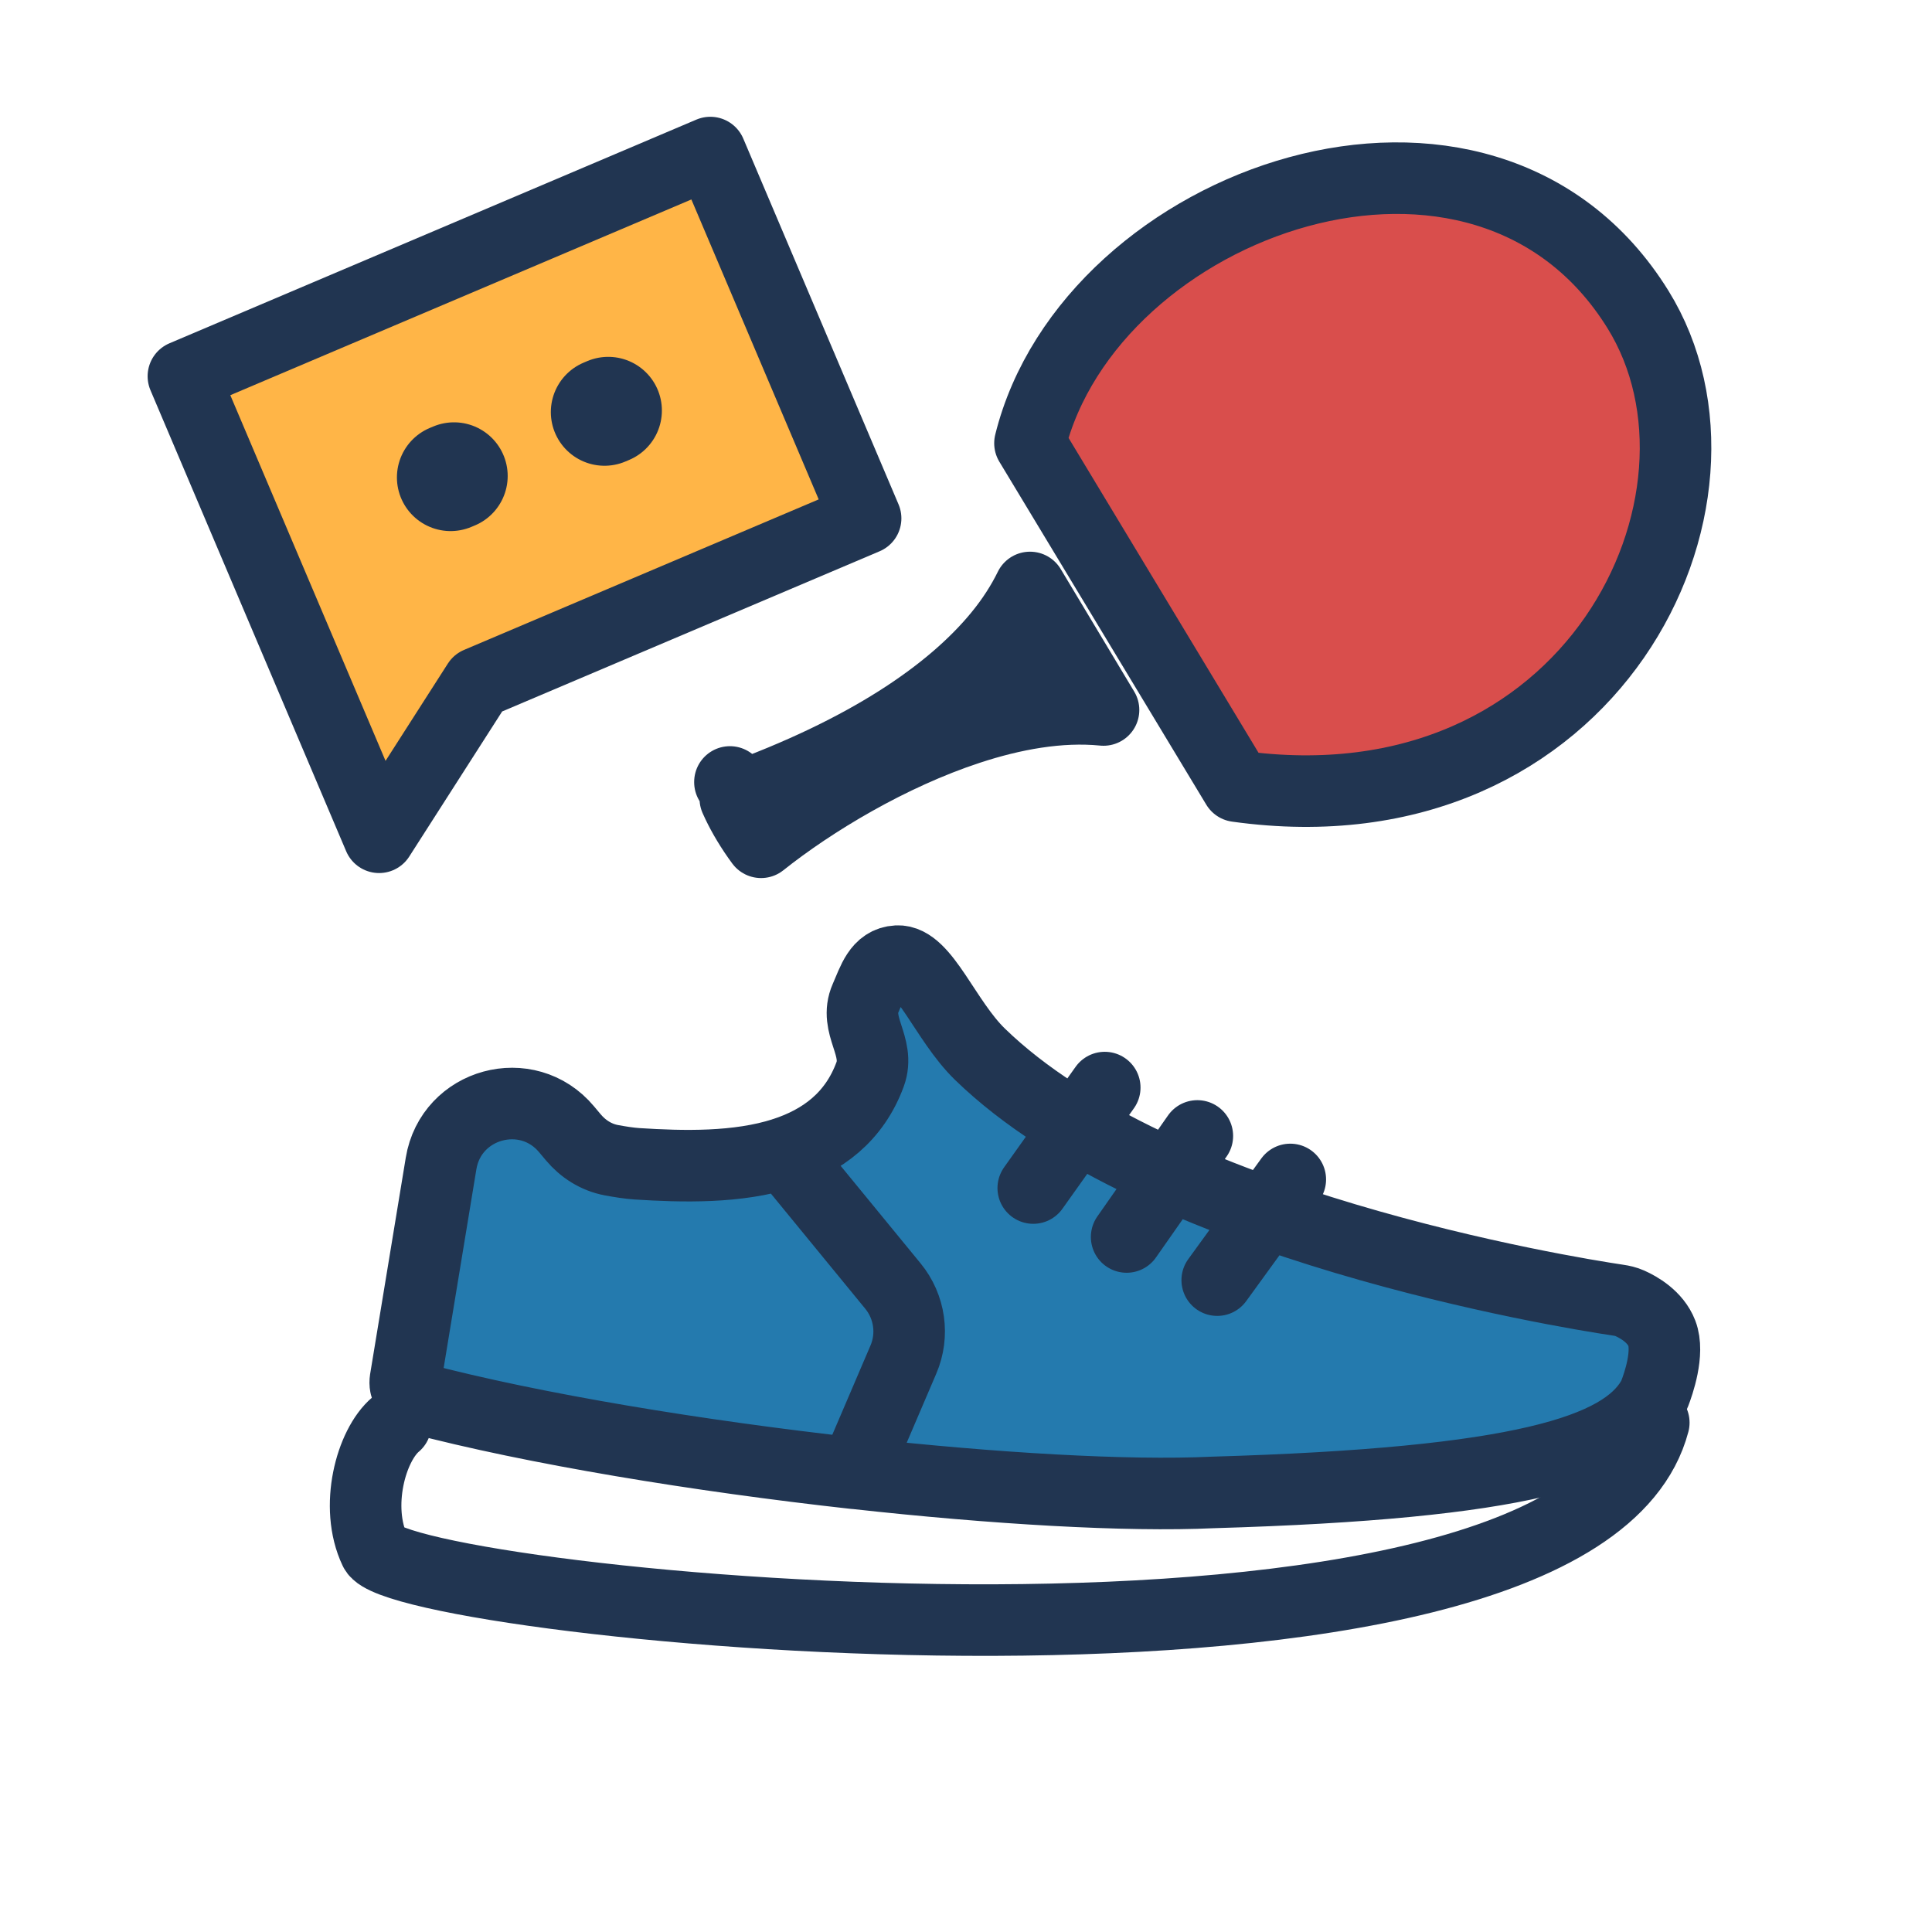
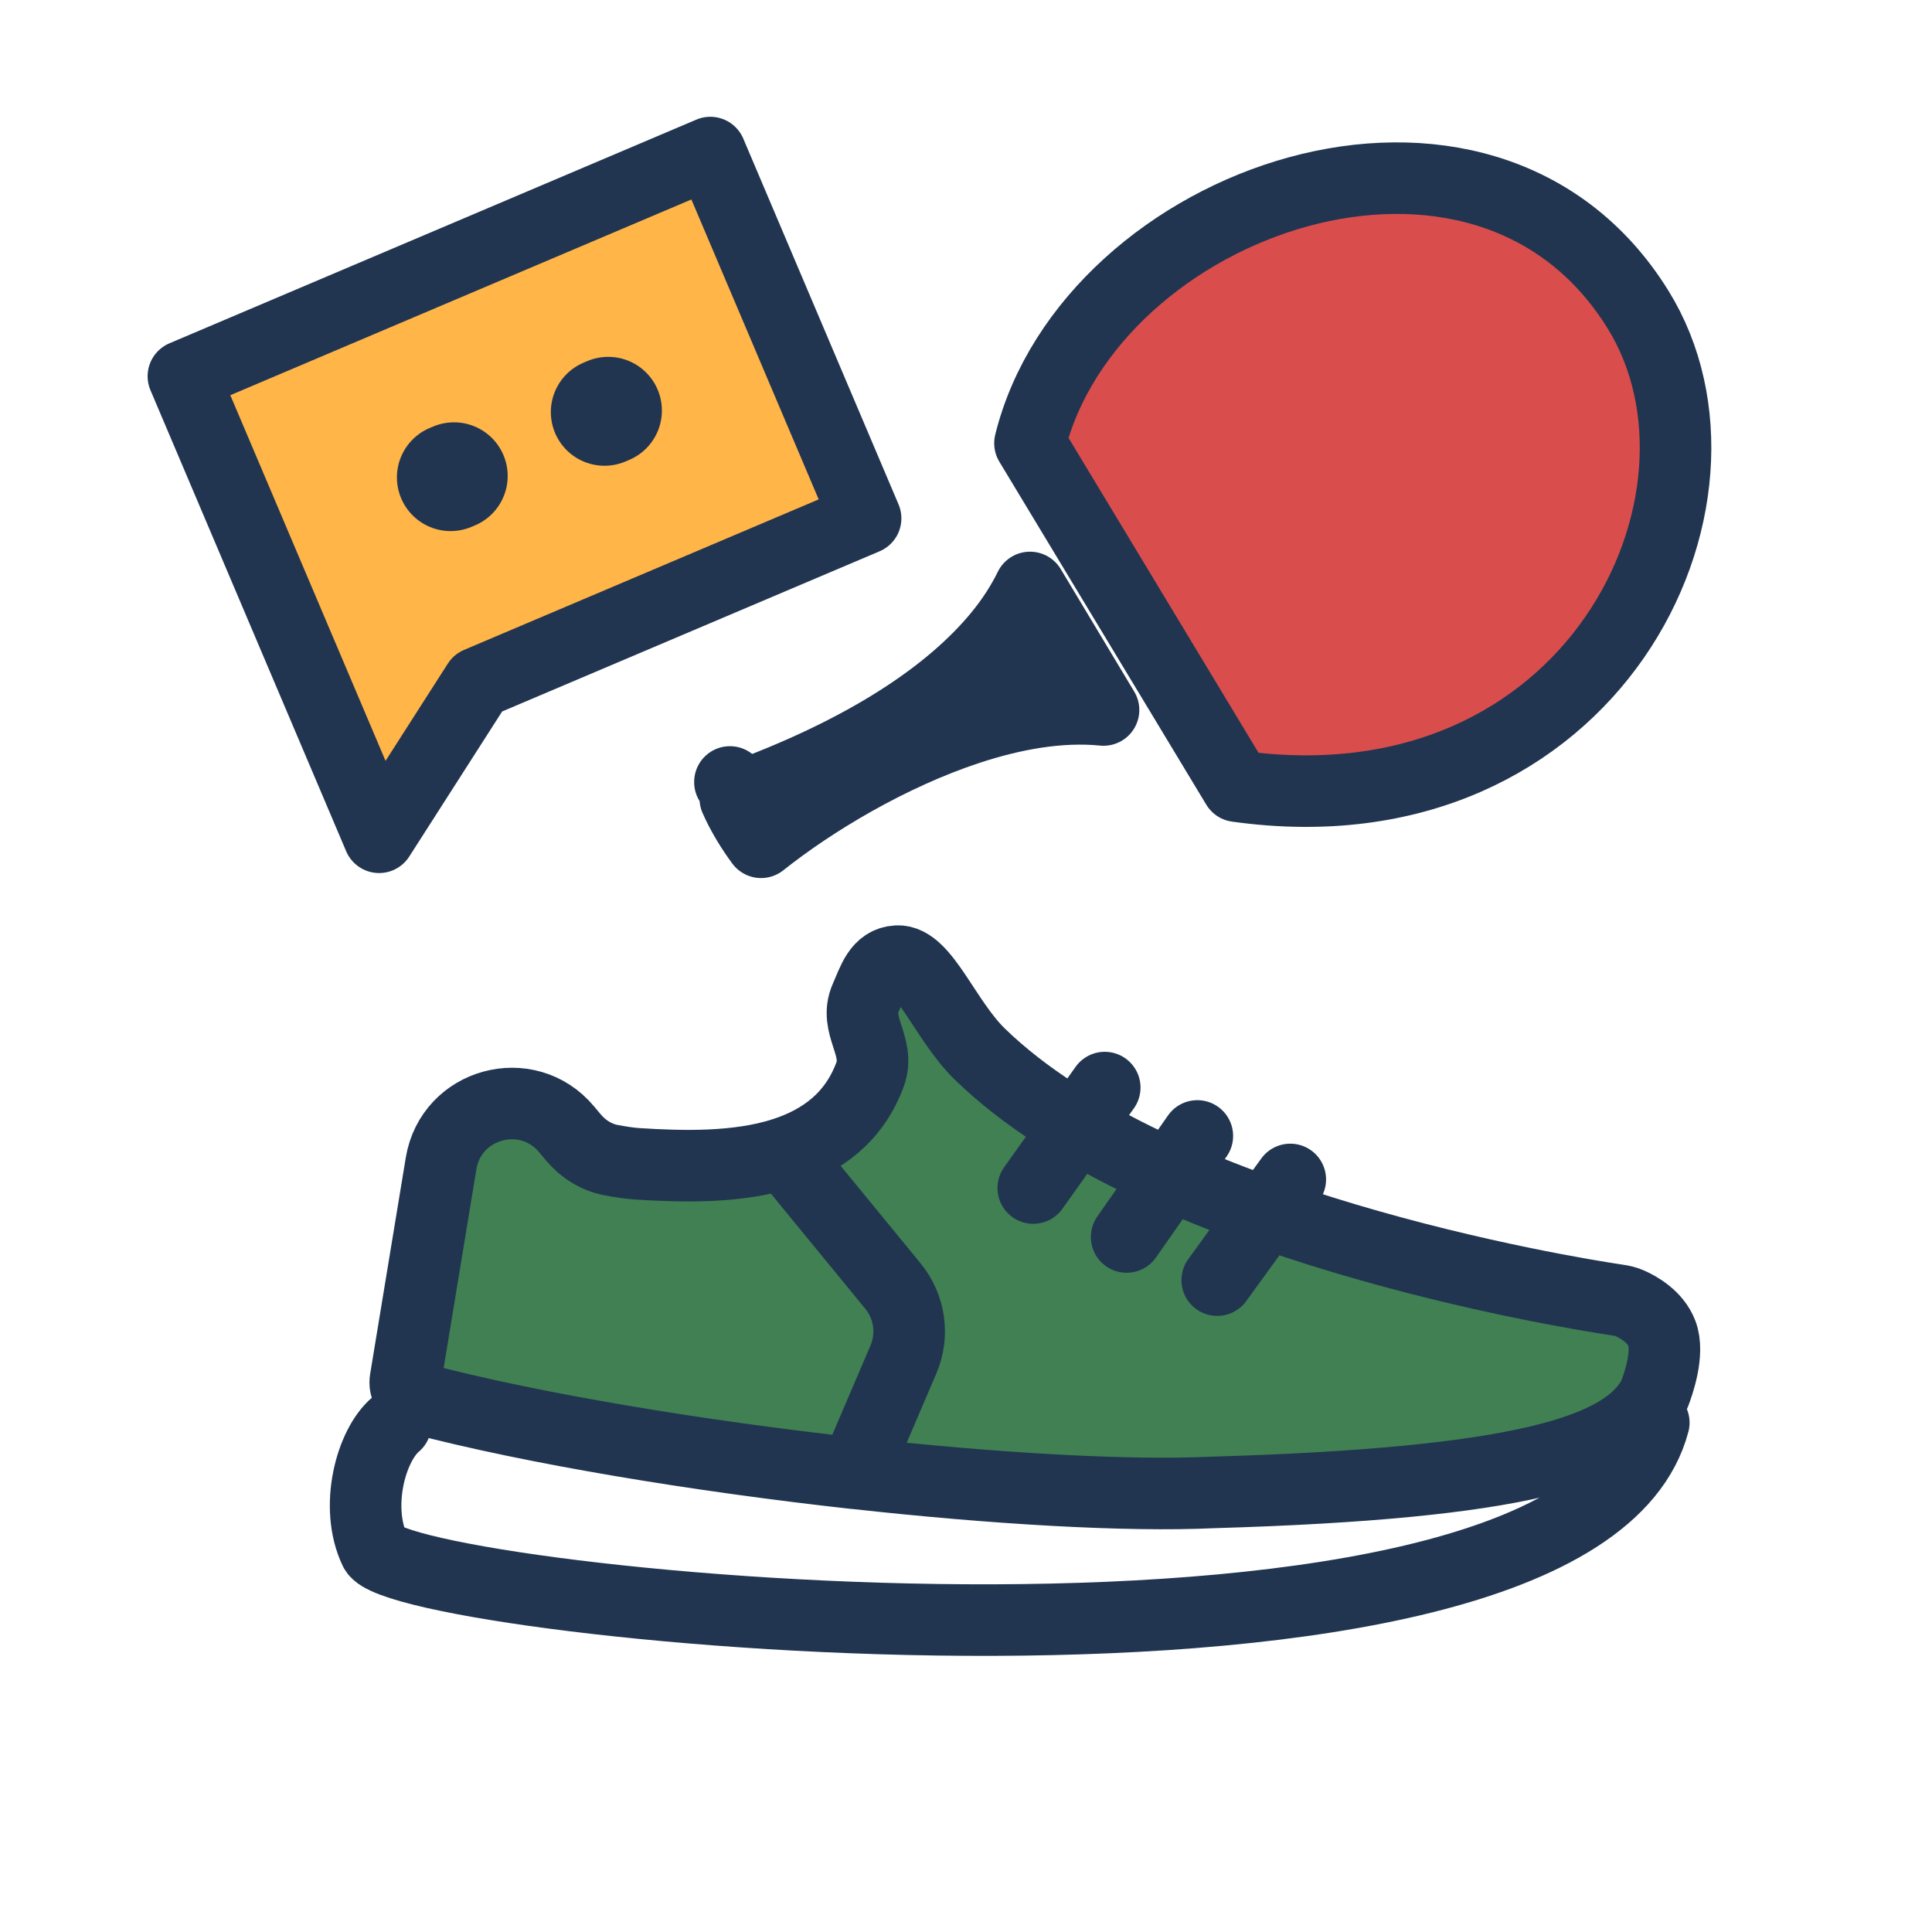
<svg xmlns="http://www.w3.org/2000/svg" fill="none" height="27" viewBox="0 0 27 27" width="27">
  <clipPath id="a">
    <path d="m0 0h27v27h-27z" />
  </clipPath>
  <g clip-path="url(#a)">
    <g stroke="#213551" stroke-linecap="round" stroke-linejoin="round">
      <path d="m22.891 4.325c-2.159-3.484-7.658-1.527-8.497 1.869l2.892 4.793c4.969.695 7.24-4.024 5.605-6.662z" fill="#d94e4c" />
      <path d="m14.395 8.21 1.027 1.712c-.616-.061-1.271.061-1.885.263-1.097.36-2.183 1.014-2.901 1.586-.136-.184-.248-.373-.327-.539-.012-.025-.023-.05-.033-.072 1.819-.656 3.01-1.46 3.685-2.283.179-.218.323-.442.433-.667zm-4.194 2.718c0 0.0 0.0.001 0.0.003-0-.002-0-.003-0-.003z" fill="#213551" />
      <path d="m5.529 19.907c-.345.29-.578 1.152-.289 1.76.362.76 16.759 2.432 17.872-1.785" />
    </g>
-     <path d="m13.697 14.736c-.488-.474-.783-1.321-1.157-1.302-.265.013-.335.273-.442.516-.168.382.207.675.063 1.066-.221.601-.671.929-1.205 1.102-.647.209-1.418.189-2.055.148-.108-.007-.239-.028-.357-.05-.21-.039-.396-.157-.533-.321l-.093-.111c-.549-.657-1.615-.366-1.754.478l-.498 3.024c-.004.026-.004.053.001.079.016.086.08.154.164.177 1.638.432 3.936.808 6.114 1.05 1.948.216 3.801.324 5.002.268 4.319-.126 5.716-.586 6.14-1.306.015-.025.027-.05.037-.077.051-.133.204-.569.1-.84-.09-.235-.326-.366-.45-.421-.051-.023-.105-.035-.161-.043-.75-.113-6.446-1.036-8.918-3.436z" fill="#247aae" />
+     <path d="m13.697 14.736c-.488-.474-.783-1.321-1.157-1.302-.265.013-.335.273-.442.516-.168.382.207.675.063 1.066-.221.601-.671.929-1.205 1.102-.647.209-1.418.189-2.055.148-.108-.007-.239-.028-.357-.05-.21-.039-.396-.157-.533-.321l-.093-.111c-.549-.657-1.615-.366-1.754.478l-.498 3.024c-.004.026-.004.053.001.079.016.086.08.154.164.177 1.638.432 3.936.808 6.114 1.05 1.948.216 3.801.324 5.002.268 4.319-.126 5.716-.586 6.14-1.306.015-.025.027-.05.037-.077.051-.133.204-.569.1-.84-.09-.235-.326-.366-.45-.421-.051-.023-.105-.035-.161-.043-.75-.113-6.446-1.036-8.918-3.436z" fill="#408053" />
    <path d="m18.032 16.483-1.021 1.407m-.278-2.015-.988 1.412m-.306-2.088-.999 1.404m-3.484-.487c-.647.209-1.418.189-2.055.148-.108-.007-.239-.028-.357-.05-.21-.039-.396-.157-.533-.321l-.093-.111c-.549-.657-1.615-.366-1.754.478l-.498 3.024c-.004.026-.004.053.001.079.016.086.08.154.164.177 1.638.432 3.936.808 6.114 1.05m-.99-4.474c.534-.173.984-.501 1.205-1.102.144-.392-.231-.684-.063-1.066.107-.243.177-.502.442-.516.374-.019.669.829 1.157 1.302 2.472 2.4 8.168 3.324 8.918 3.436.056.008.109.02.161.043.124.055.36.187.45.421.104.272-.049.708-.1.84-.01.027-.022.052-.037.077-.423.719-1.821 1.18-6.14 1.306-1.201.056-3.054-.052-5.002-.268m-.99-4.474 1.523 1.858c.236.288.293.684.146 1.027l-.68 1.589" stroke="#213551" stroke-linecap="round" stroke-linejoin="round" />
    <path d="m9.927 2.132-7.364 3.126 2.735 6.443 1.382-2.158 5.417-2.299z" fill="#ffb547" stroke="#213551" stroke-linecap="round" stroke-linejoin="round" />
    <path d="m6.297 6.672.048-.02m2.155-.915-.052.022" stroke="#213551" stroke-linecap="round" stroke-linejoin="round" stroke-width="1.5" />
  </g>
</svg>
